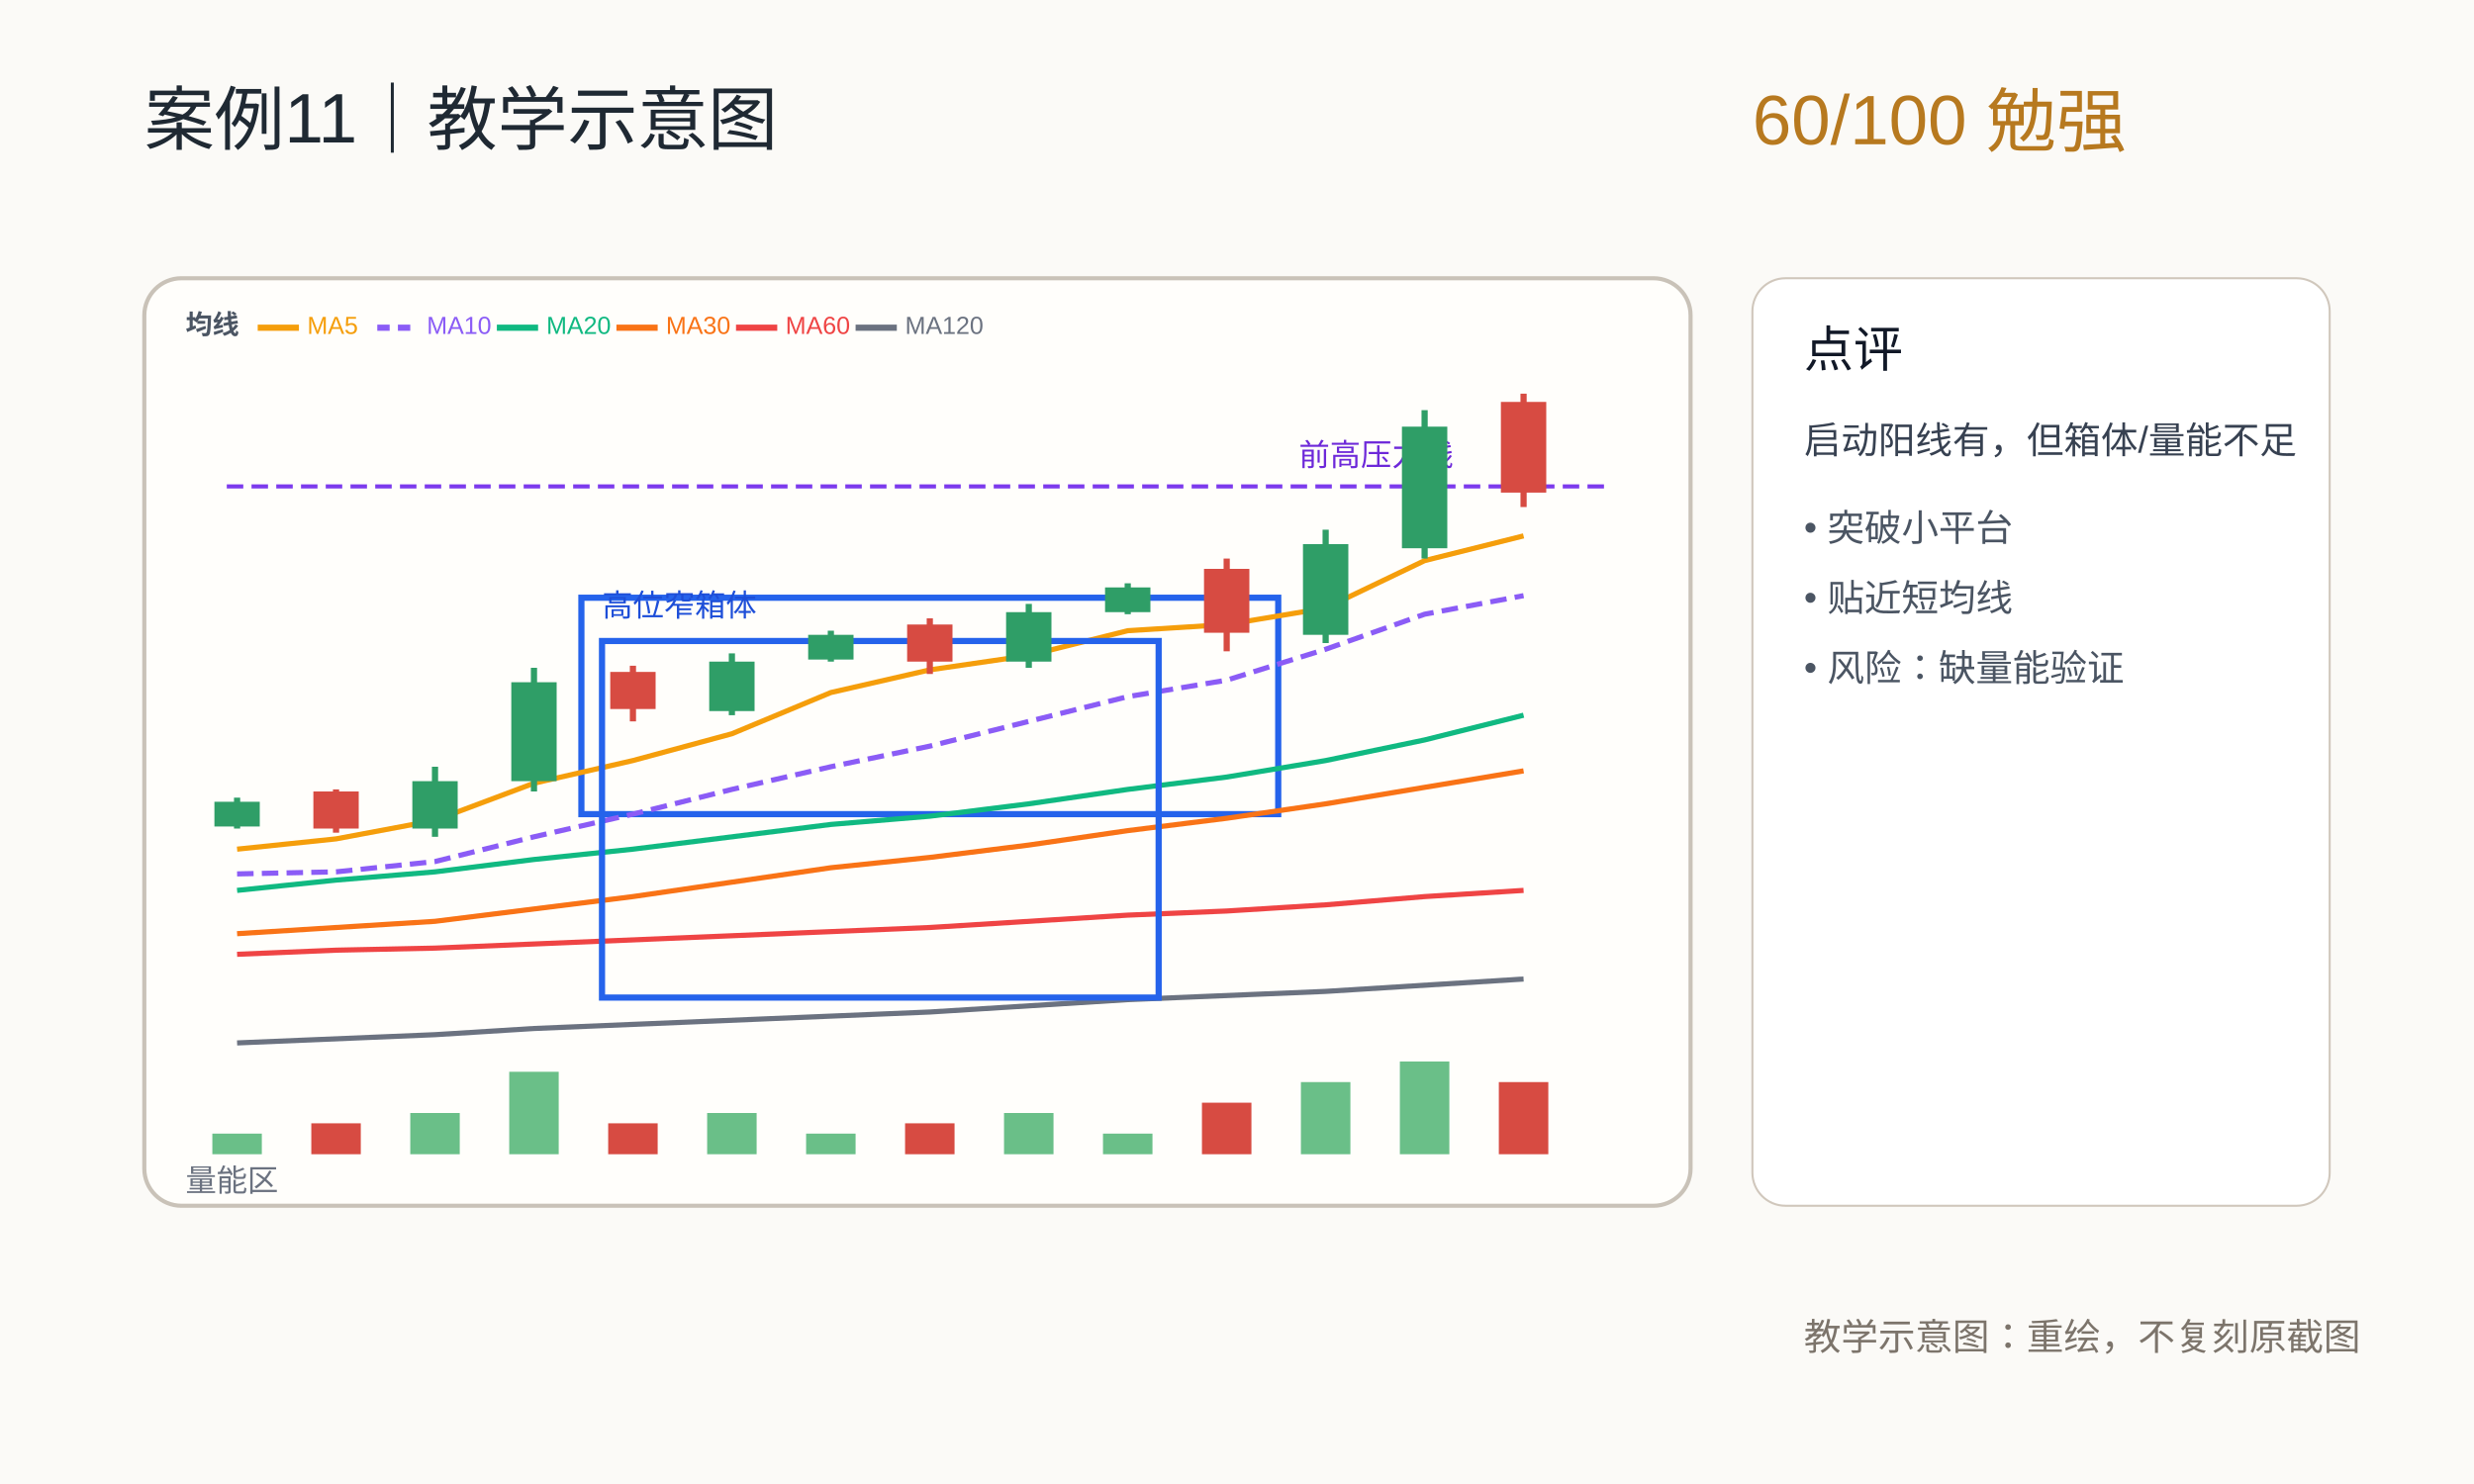
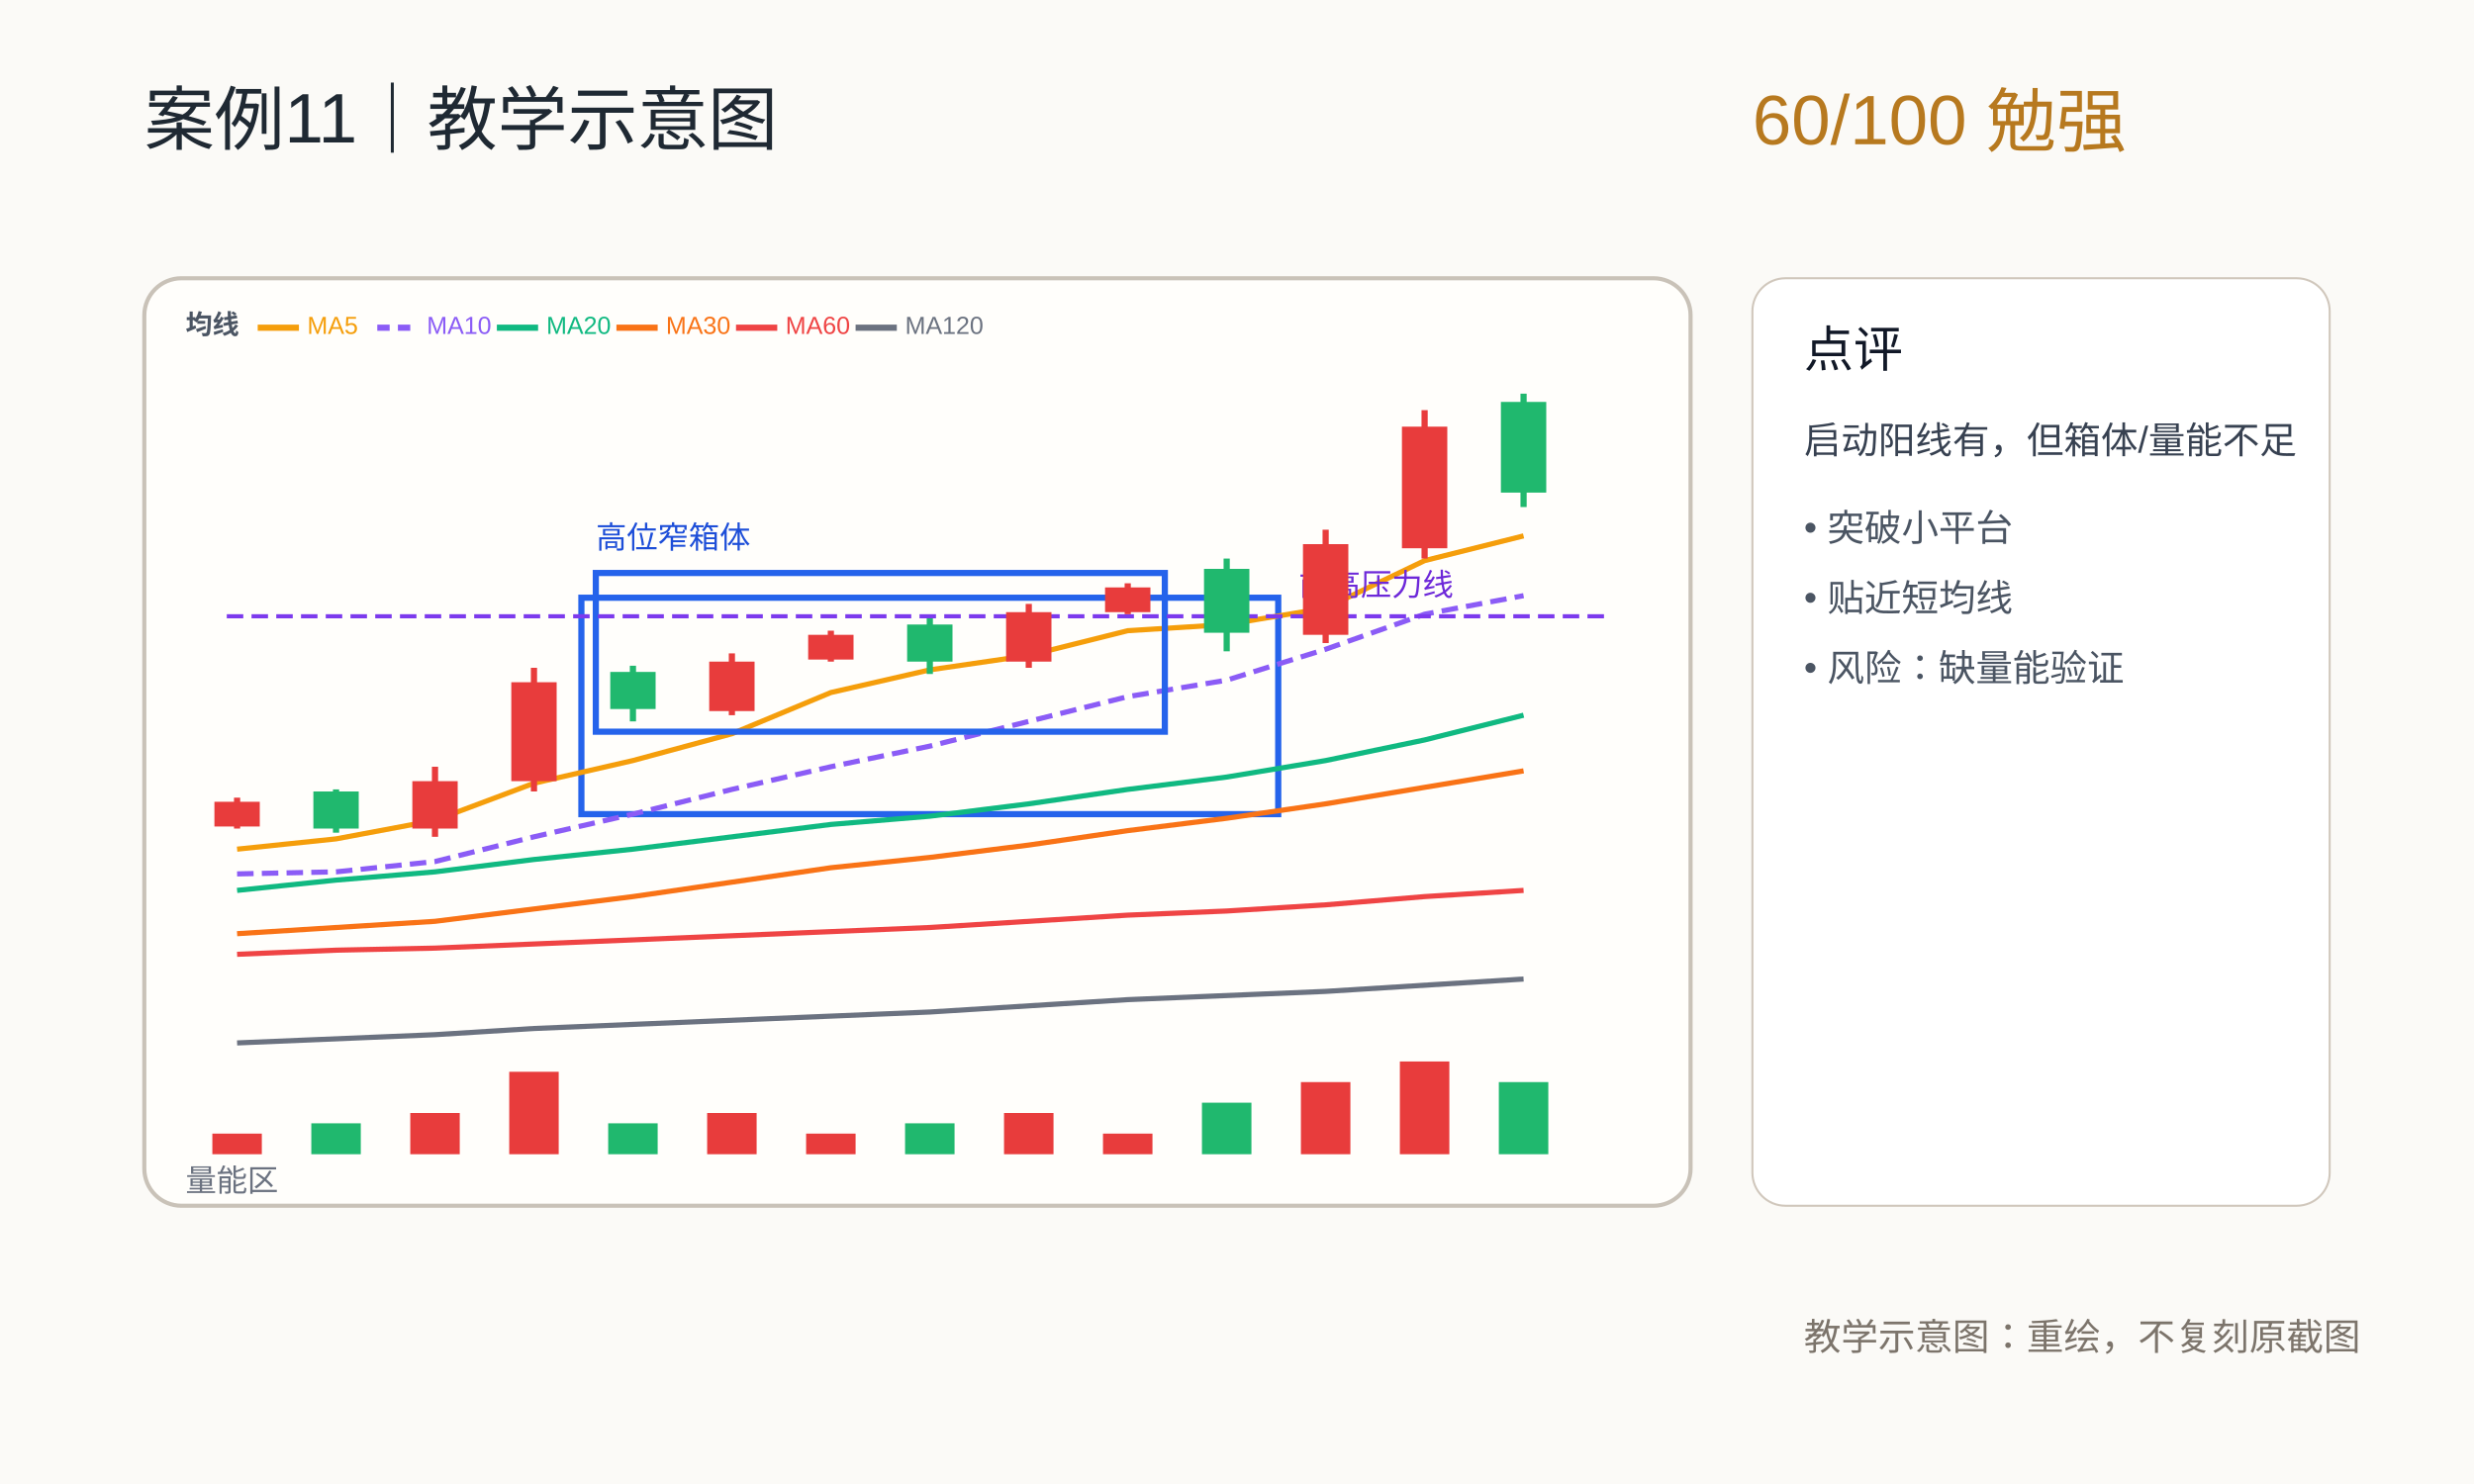
<svg xmlns="http://www.w3.org/2000/svg" width="1200" height="720" viewBox="0 0 1200 720">
  <rect width="1200" height="720" fill="#fbfaf7" />
  <rect x="70" y="135" width="750" height="450" rx="18" fill="#fffefb" stroke="#c9c2b8" stroke-width="2" />
  <text x="70" y="70" font-size="34" font-family="PingFang SC, Arial" fill="#1f2933">案例11｜教学示意图</text>
  <text x="850" y="70" font-size="34" font-family="PingFang SC, Arial" fill="#b7791f">60/100  勉强</text>
  <rect x="282" y="290" width="338" height="105" fill="none" stroke="#2563eb" stroke-width="3" />
  <text x="90" y="162" font-size="13" font-family="PingFang SC, Arial" fill="#4b5563" font-weight="bold">均线</text>
  <line x1="125" y1="159" x2="145" y2="159" stroke="#f59e0b" stroke-width="3" />
  <text x="149" y="162" font-size="12" font-family="PingFang SC, Arial" fill="#f59e0b">MA5</text>
  <line x1="183" y1="159" x2="203" y2="159" stroke="#8b5cf6" stroke-width="3" stroke-dasharray="6,4" />
  <text x="207" y="162" font-size="12" font-family="PingFang SC, Arial" fill="#8b5cf6">MA10</text>
  <line x1="241" y1="159" x2="261" y2="159" stroke="#10b981" stroke-width="3" />
  <text x="265" y="162" font-size="12" font-family="PingFang SC, Arial" fill="#10b981">MA20</text>
  <line x1="299" y1="159" x2="319" y2="159" stroke="#f97316" stroke-width="3" />
  <text x="323" y="162" font-size="12" font-family="PingFang SC, Arial" fill="#f97316">MA30</text>
  <line x1="357" y1="159" x2="377" y2="159" stroke="#ef4444" stroke-width="3" />
  <text x="381" y="162" font-size="12" font-family="PingFang SC, Arial" fill="#ef4444">MA60</text>
  <line x1="415" y1="159" x2="435" y2="159" stroke="#6b7280" stroke-width="3" />
  <text x="439" y="162" font-size="12" font-family="PingFang SC, Arial" fill="#6b7280">MA120</text>
  <polyline points="115,412 163,407 211,398 259,380 307,369 355,356 403,336 451,325 499,318 547,306 595,303 643,295 691,272 739,260" fill="none" stroke="#f59e0b" stroke-width="2.5" />
  <polyline points="115,424 163,423 211,418 259,406 307,395 355,383 403,372 451,362 499,350 547,338 595,330 643,315 691,298 739,289" fill="none" stroke="#8b5cf6" stroke-width="2.5" stroke-dasharray="8,4" />
  <polyline points="115,432 163,427 211,423 259,417 307,412 355,406 403,400 451,396 499,390 547,383 595,377 643,369 691,359 739,347" fill="none" stroke="#10b981" stroke-width="2.5" />
  <polyline points="115,453 163,450 211,447 259,441 307,435 355,428 403,421 451,416 499,410 547,403 595,397 643,390 691,382 739,374" fill="none" stroke="#f97316" stroke-width="2.5" />
  <polyline points="115,463 163,461 211,460 259,458 307,456 355,454 403,452 451,450 499,447 547,444 595,442 643,439 691,435 739,432" fill="none" stroke="#ef4444" stroke-width="2.5" />
  <polyline points="115,506 163,504 211,502 259,499 307,497 355,495 403,493 451,491 499,488 547,485 595,483 643,481 691,478 739,475" fill="none" stroke="#6b7280" stroke-width="2.5" />
-   <line x1="110" y1="236" x2="780" y2="236" stroke="#7c3aed" stroke-width="2" stroke-dasharray="8,4" />
-   <text x="630" y="226" font-size="15" font-family="PingFang SC, Arial" fill="#6d28d9">前高压力线</text>
-   <rect x="292" y="311" width="270" height="173" fill="none" stroke="#2563eb" stroke-width="3" />
-   <text x="292" y="299" font-size="15" font-family="PingFang SC, Arial" fill="#1d4ed8">高位窄箱体</text>
-   <line x1="115" y1="387" x2="115" y2="402" stroke="#2f9e67" stroke-width="3" />
-   <rect x="104" y="389" width="22" height="12" fill="#2f9e67" />
-   <line x1="163" y1="383" x2="163" y2="404" stroke="#d74b42" stroke-width="3" />
-   <rect x="152" y="384" width="22" height="18" fill="#d74b42" />
-   <line x1="211" y1="372" x2="211" y2="406" stroke="#2f9e67" stroke-width="3" />
-   <rect x="200" y="379" width="22" height="23" fill="#2f9e67" />
-   <line x1="259" y1="324" x2="259" y2="384" stroke="#2f9e67" stroke-width="3" />
-   <rect x="248" y="331" width="22" height="48" fill="#2f9e67" />
-   <line x1="307" y1="323" x2="307" y2="350" stroke="#d74b42" stroke-width="3" />
-   <rect x="296" y="326" width="22" height="18" fill="#d74b42" />
-   <line x1="355" y1="317" x2="355" y2="347" stroke="#2f9e67" stroke-width="3" />
-   <rect x="344" y="321" width="22" height="24" fill="#2f9e67" />
-   <line x1="403" y1="306" x2="403" y2="321" stroke="#2f9e67" stroke-width="3" />
-   <rect x="392" y="308" width="22" height="12" fill="#2f9e67" />
-   <line x1="451" y1="300" x2="451" y2="327" stroke="#d74b42" stroke-width="3" />
-   <rect x="440" y="303" width="22" height="18" fill="#d74b42" />
-   <line x1="499" y1="293" x2="499" y2="324" stroke="#2f9e67" stroke-width="3" />
-   <rect x="488" y="297" width="22" height="24" fill="#2f9e67" />
-   <line x1="547" y1="283" x2="547" y2="298" stroke="#2f9e67" stroke-width="3" />
-   <rect x="536" y="285" width="22" height="12" fill="#2f9e67" />
-   <line x1="595" y1="271" x2="595" y2="316" stroke="#d74b42" stroke-width="3" />
-   <rect x="584" y="276" width="22" height="31" fill="#d74b42" />
-   <line x1="643" y1="257" x2="643" y2="312" stroke="#2f9e67" stroke-width="3" />
-   <rect x="632" y="264" width="22" height="44" fill="#2f9e67" />
-   <line x1="691" y1="199" x2="691" y2="271" stroke="#2f9e67" stroke-width="3" />
-   <rect x="680" y="207" width="22" height="59" fill="#2f9e67" />
-   <line x1="739" y1="191" x2="739" y2="246" stroke="#d74b42" stroke-width="3" />
-   <rect x="728" y="195" width="22" height="44" fill="#d74b42" />
-   <rect x="103" y="550" width="24" height="10" fill="#6abf88" />
-   <rect x="151" y="545" width="24" height="15" fill="#d74b42" />
-   <rect x="199" y="540" width="24" height="20" fill="#6abf88" />
-   <rect x="247" y="520" width="24" height="40" fill="#6abf88" />
-   <rect x="295" y="545" width="24" height="15" fill="#d74b42" />
-   <rect x="343" y="540" width="24" height="20" fill="#6abf88" />
-   <rect x="391" y="550" width="24" height="10" fill="#6abf88" />
-   <rect x="439" y="545" width="24" height="15" fill="#d74b42" />
-   <rect x="487" y="540" width="24" height="20" fill="#6abf88" />
-   <rect x="535" y="550" width="24" height="10" fill="#6abf88" />
-   <rect x="583" y="535" width="24" height="25" fill="#d74b42" />
-   <rect x="631" y="525" width="24" height="35" fill="#6abf88" />
-   <rect x="679" y="515" width="24" height="45" fill="#6abf88" />
-   <rect x="727" y="525" width="24" height="35" fill="#d74b42" />
+   <rect x="289" y="278" width="276" height="77" fill="none" stroke="#2563eb" stroke-width="3" />
+   <text x="289" y="266" font-size="15" font-family="PingFang SC, Arial" fill="#1d4ed8">高位窄箱体</text>
+   <line x1="110" y1="299" x2="780" y2="299" stroke="#7c3aed" stroke-width="2" stroke-dasharray="8,4" />
+   <text x="630" y="289" font-size="15" font-family="PingFang SC, Arial" fill="#6d28d9">前高压力线</text>
+   <line x1="115" y1="387" x2="115" y2="402" stroke="#e83c3c" stroke-width="3" />
+   <rect x="104" y="389" width="22" height="12" fill="#e83c3c" />
+   <line x1="163" y1="383" x2="163" y2="404" stroke="#20b86e" stroke-width="3" />
+   <rect x="152" y="384" width="22" height="18" fill="#20b86e" />
+   <line x1="211" y1="372" x2="211" y2="406" stroke="#e83c3c" stroke-width="3" />
+   <rect x="200" y="379" width="22" height="23" fill="#e83c3c" />
+   <line x1="259" y1="324" x2="259" y2="384" stroke="#e83c3c" stroke-width="3" />
+   <rect x="248" y="331" width="22" height="48" fill="#e83c3c" />
+   <line x1="307" y1="323" x2="307" y2="350" stroke="#20b86e" stroke-width="3" />
+   <rect x="296" y="326" width="22" height="18" fill="#20b86e" />
+   <line x1="355" y1="317" x2="355" y2="347" stroke="#e83c3c" stroke-width="3" />
+   <rect x="344" y="321" width="22" height="24" fill="#e83c3c" />
+   <line x1="403" y1="306" x2="403" y2="321" stroke="#e83c3c" stroke-width="3" />
+   <rect x="392" y="308" width="22" height="12" fill="#e83c3c" />
+   <line x1="451" y1="300" x2="451" y2="327" stroke="#20b86e" stroke-width="3" />
+   <rect x="440" y="303" width="22" height="18" fill="#20b86e" />
+   <line x1="499" y1="293" x2="499" y2="324" stroke="#e83c3c" stroke-width="3" />
+   <rect x="488" y="297" width="22" height="24" fill="#e83c3c" />
+   <line x1="547" y1="283" x2="547" y2="298" stroke="#e83c3c" stroke-width="3" />
+   <rect x="536" y="285" width="22" height="12" fill="#e83c3c" />
+   <line x1="595" y1="271" x2="595" y2="316" stroke="#20b86e" stroke-width="3" />
+   <rect x="584" y="276" width="22" height="31" fill="#20b86e" />
+   <line x1="643" y1="257" x2="643" y2="312" stroke="#e83c3c" stroke-width="3" />
+   <rect x="632" y="264" width="22" height="44" fill="#e83c3c" />
+   <line x1="691" y1="199" x2="691" y2="271" stroke="#e83c3c" stroke-width="3" />
+   <rect x="680" y="207" width="22" height="59" fill="#e83c3c" />
+   <line x1="739" y1="191" x2="739" y2="246" stroke="#20b86e" stroke-width="3" />
+   <rect x="728" y="195" width="22" height="44" fill="#20b86e" />
+   <rect x="103" y="550" width="24" height="10" fill="#e83c3c" />
+   <rect x="151" y="545" width="24" height="15" fill="#20b86e" />
+   <rect x="199" y="540" width="24" height="20" fill="#e83c3c" />
+   <rect x="247" y="520" width="24" height="40" fill="#e83c3c" />
+   <rect x="295" y="545" width="24" height="15" fill="#20b86e" />
+   <rect x="343" y="540" width="24" height="20" fill="#e83c3c" />
+   <rect x="391" y="550" width="24" height="10" fill="#e83c3c" />
+   <rect x="439" y="545" width="24" height="15" fill="#20b86e" />
+   <rect x="487" y="540" width="24" height="20" fill="#e83c3c" />
+   <rect x="535" y="550" width="24" height="10" fill="#e83c3c" />
+   <rect x="583" y="535" width="24" height="25" fill="#20b86e" />
+   <rect x="631" y="525" width="24" height="35" fill="#e83c3c" />
+   <rect x="679" y="515" width="24" height="45" fill="#e83c3c" />
+   <rect x="727" y="525" width="24" height="35" fill="#20b86e" />
  <text x="90" y="578" font-size="15" font-family="PingFang SC, Arial" fill="#6b7280">量能区</text>
  <rect x="850" y="135" width="280" height="450" rx="16" fill="#ffffff" stroke="#d0c7bc" />
  <text x="875" y="178" font-size="24" font-family="PingFang SC, Arial" fill="#111827">点评</text>
  <text x="875" y="220" font-size="18" font-family="PingFang SC, Arial" fill="#374151">启动阳线有，但箱体/量能不足</text>
  <text x="875" y="262" font-size="18" font-family="PingFang SC, Arial" fill="#4b5563">• 突破小平台</text>
  <text x="875" y="296" font-size="18" font-family="PingFang SC, Arial" fill="#4b5563">• 贴近短均线</text>
  <text x="875" y="330" font-size="18" font-family="PingFang SC, Arial" fill="#4b5563">• 风险：缺量能验证</text>
  <text x="875" y="655" font-size="18" font-family="PingFang SC, Arial" fill="#7c746b">教学示意图：重绘，不复刻原截图</text>
</svg>
